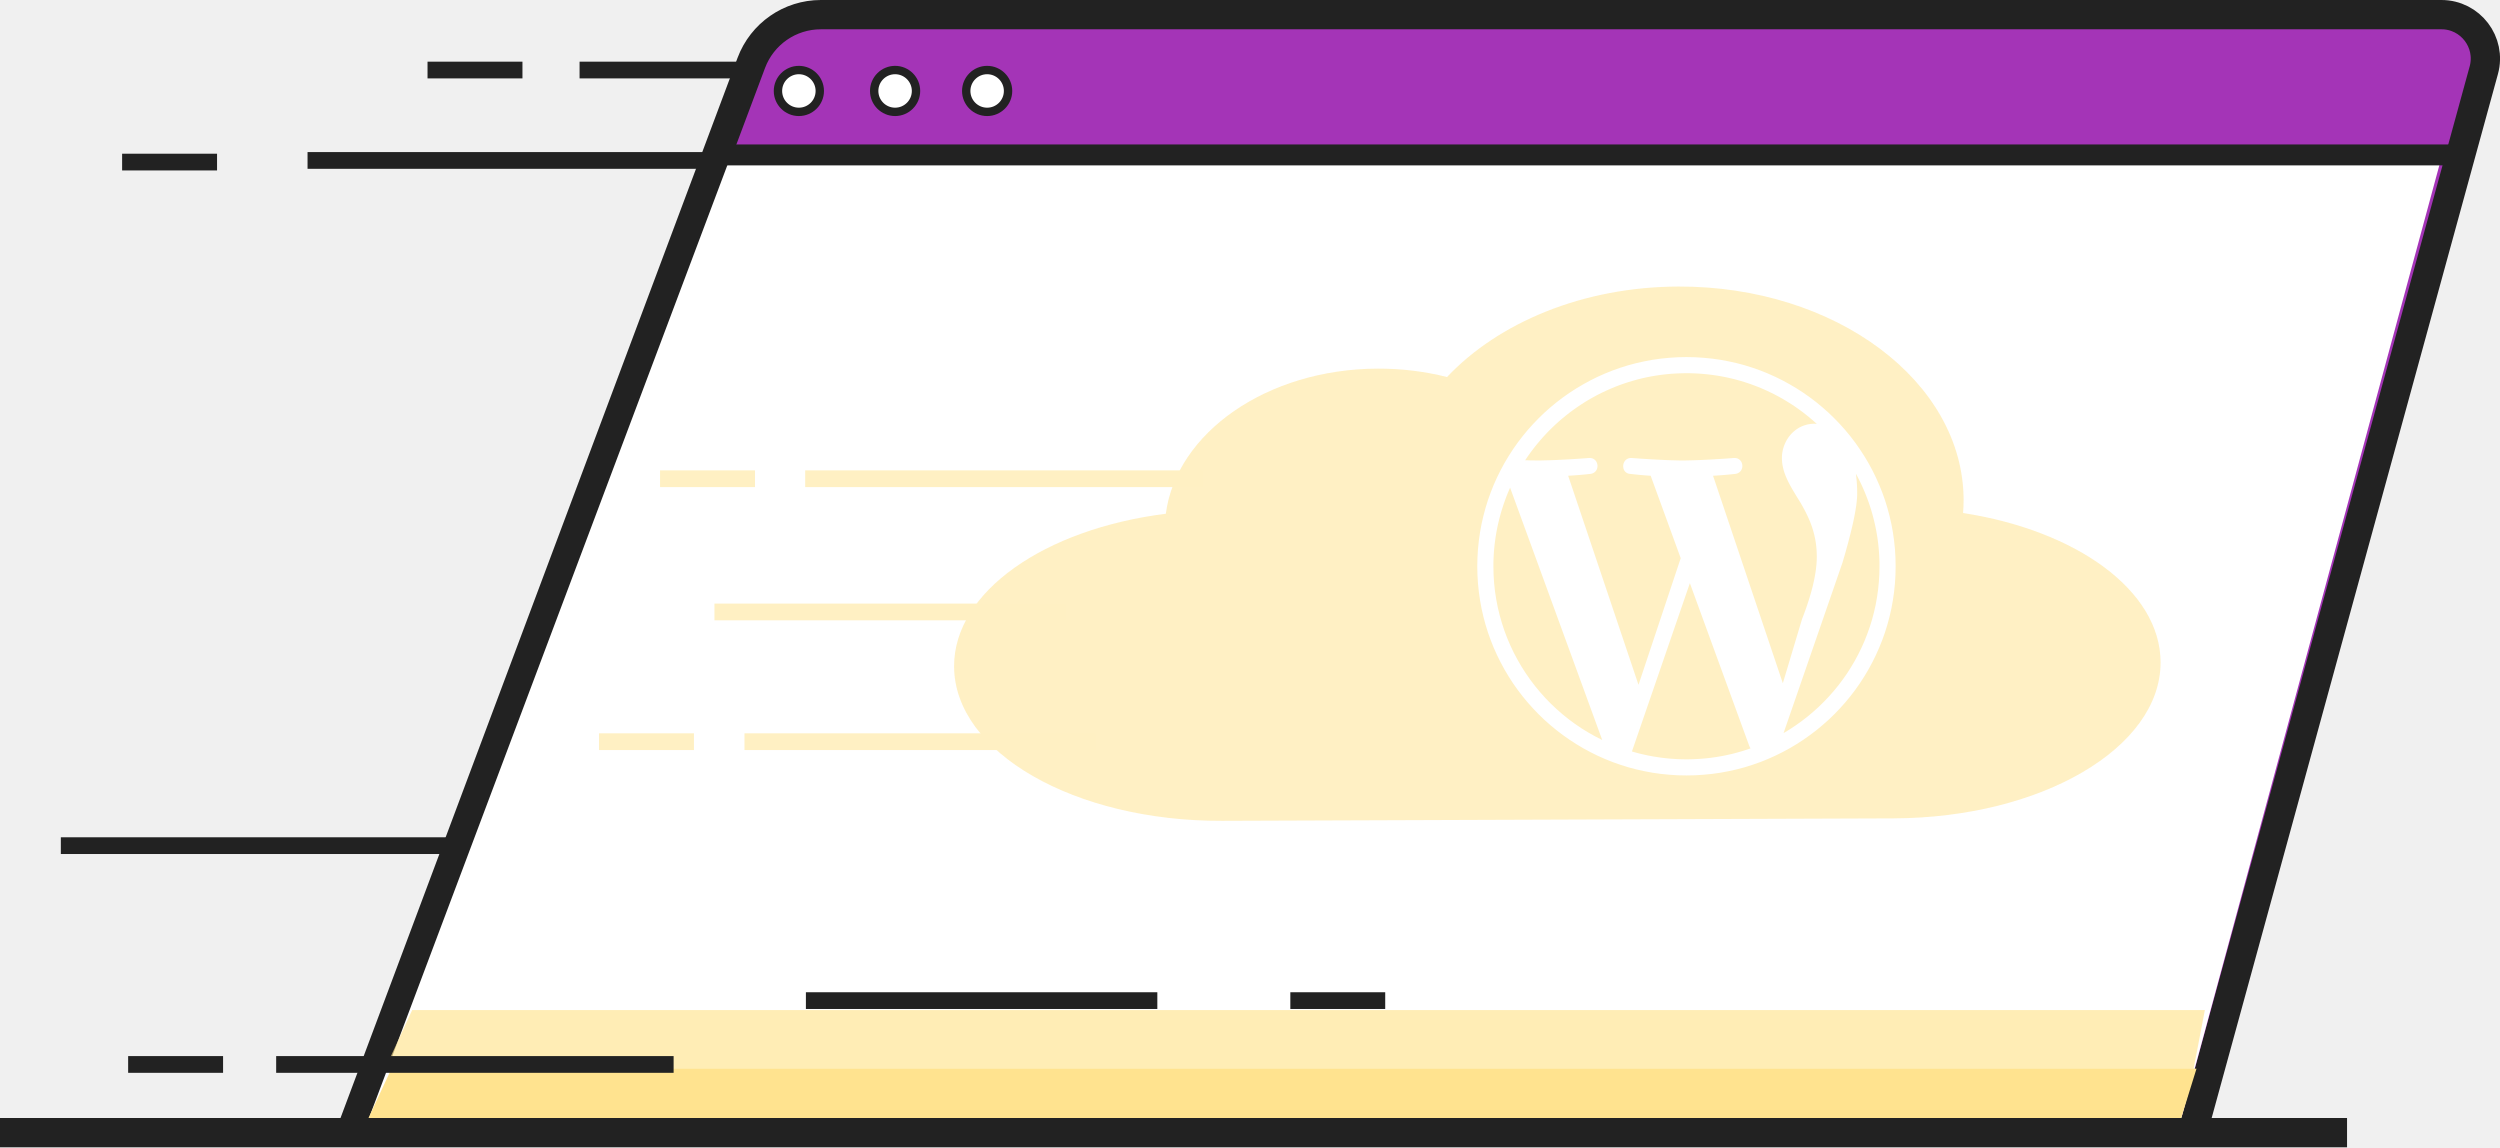
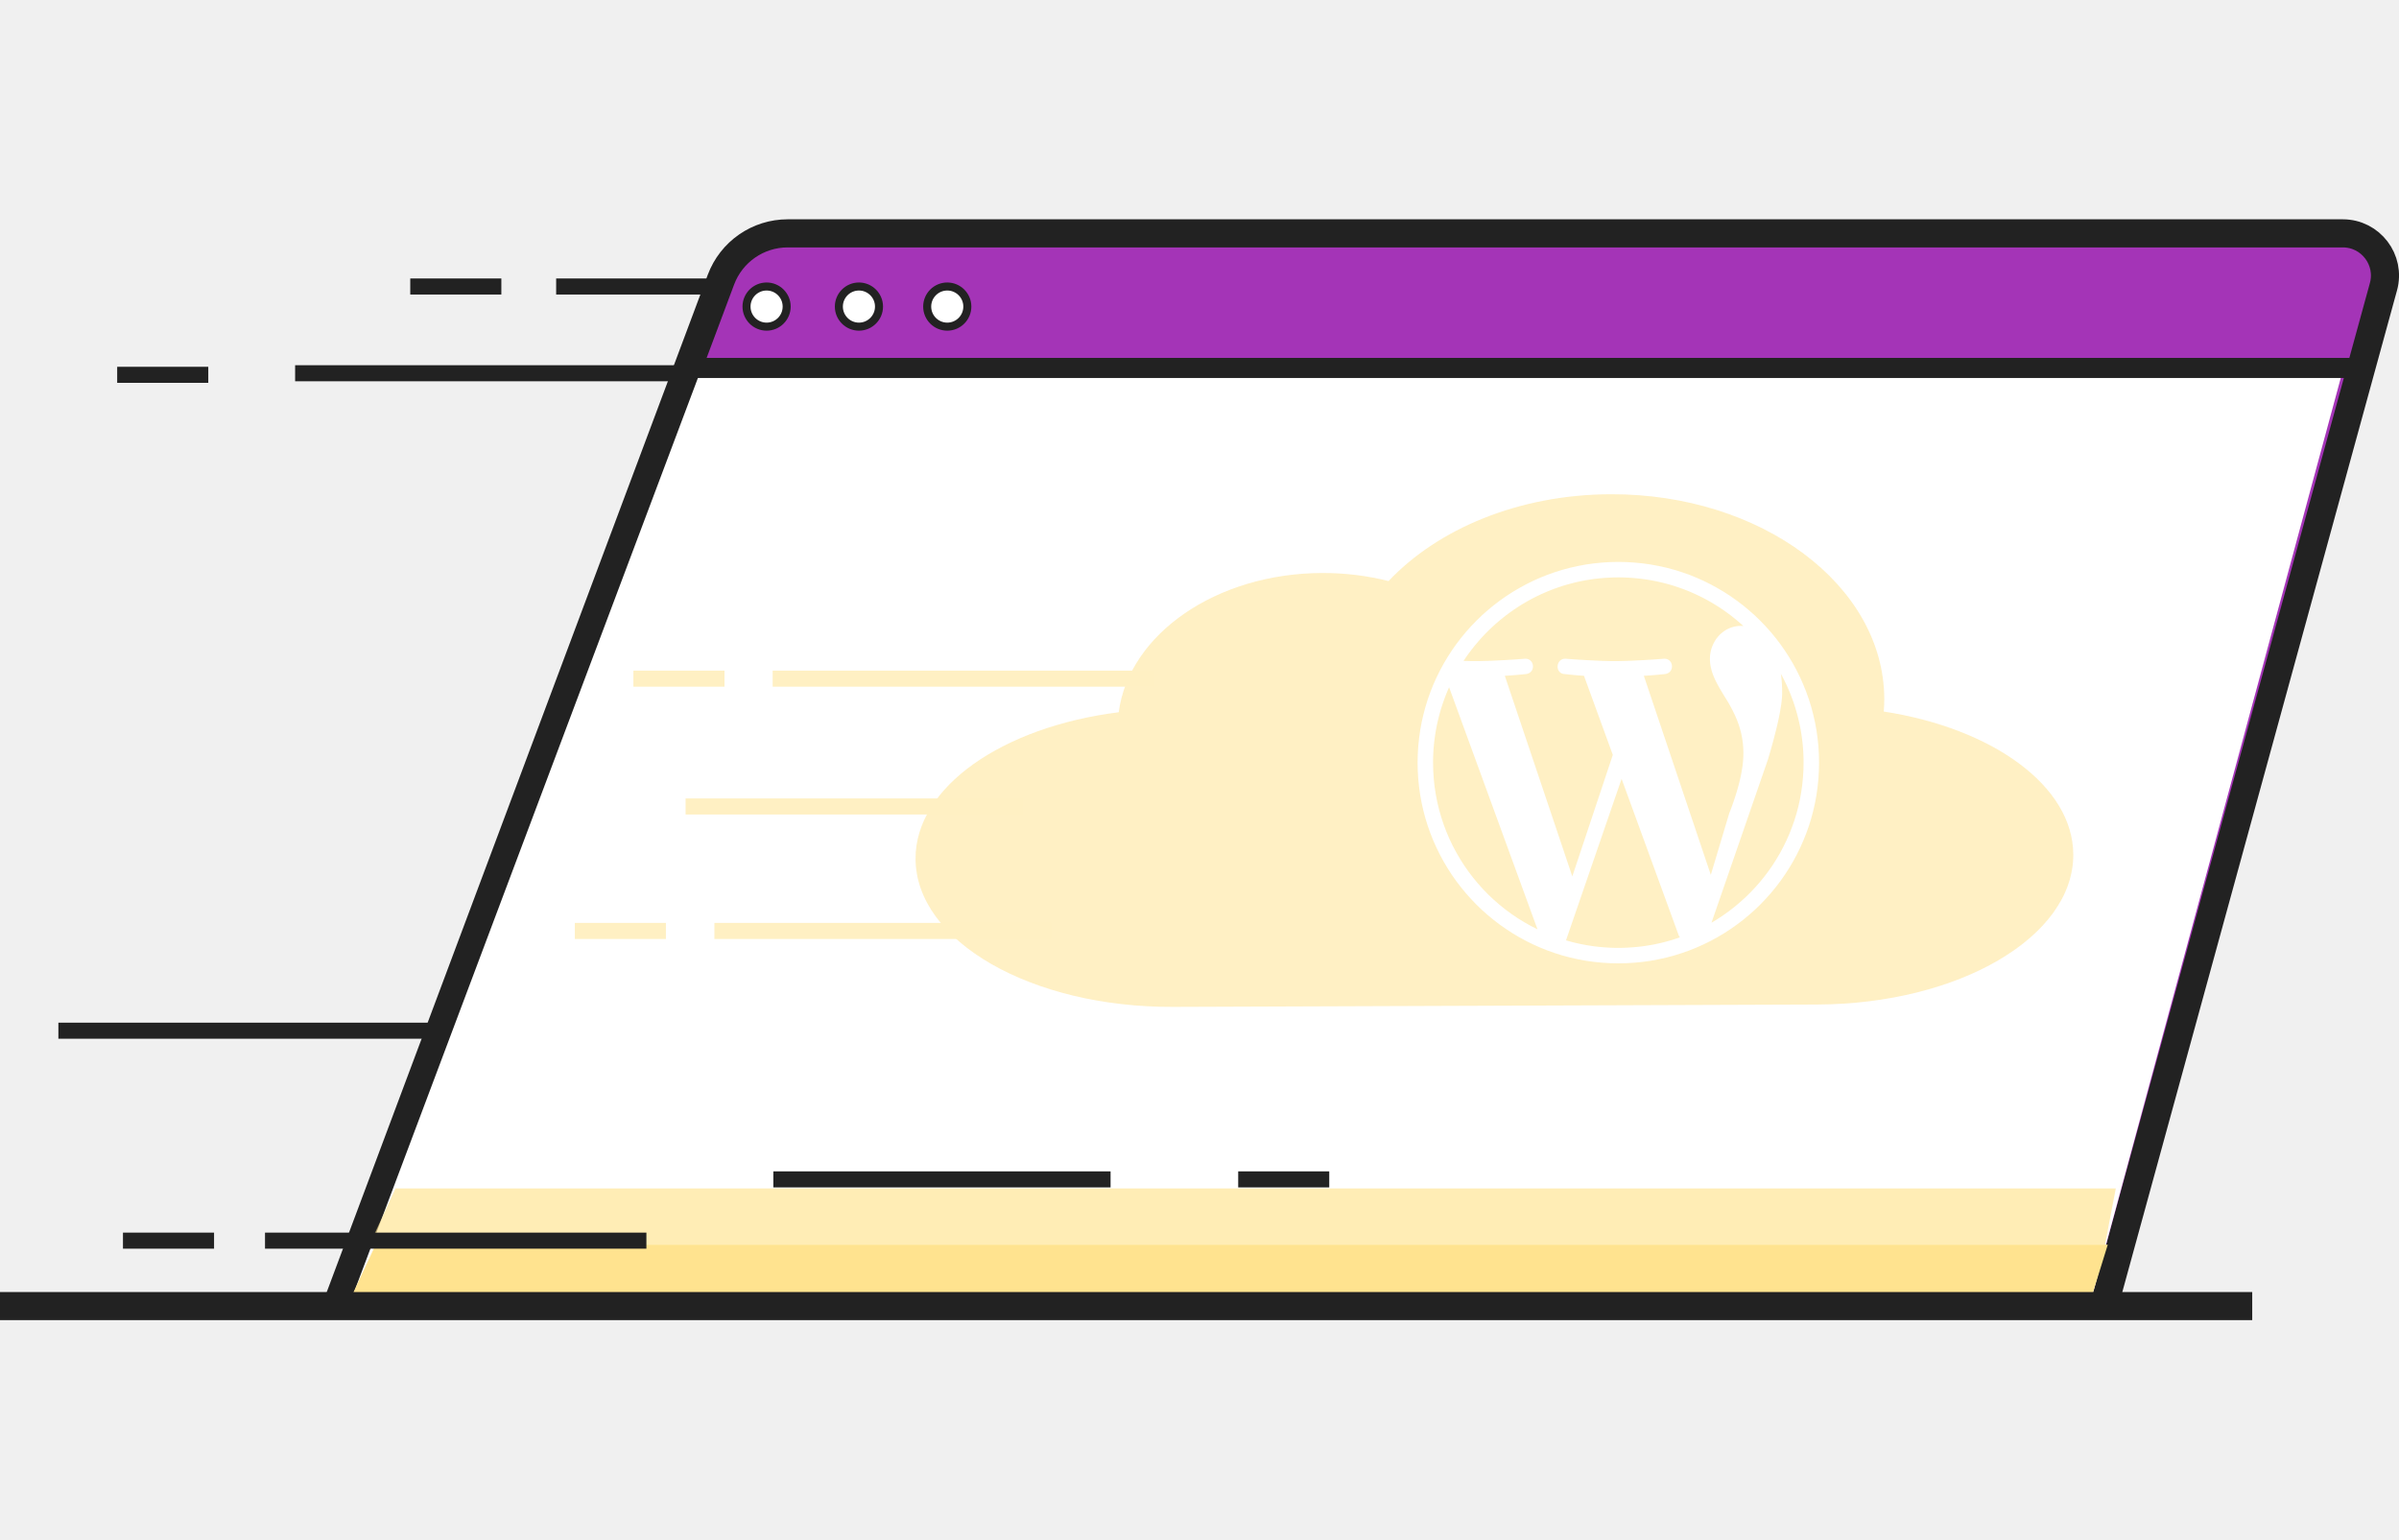
- <svg xmlns="http://www.w3.org/2000/svg" xmlns:xlink="http://www.w3.org/1999/xlink" width="195.92" height="89.911" version="1.1" viewBox="0 0 597.56 274.23">
+ <svg xmlns="http://www.w3.org/2000/svg" xmlns:xlink="http://www.w3.org/1999/xlink" width="295.92" height="189.911" version="1.1" viewBox="0 0 597.56 274.23">
  <defs>
    <path id="boPCLV814" d="m592.96 207.31c6.93 0 11.96 6.6 10.13 13.28-9.27 33.81-32.45 118.34-69.54 253.59h-440.2c51-136.18 82.88-221.3 95.63-255.34 2.6-6.94 9.22-11.53 16.63-11.53z" />
    <path id="d6LvSObUzx" d="m184.18 240.84h408.95l-62.66 231.4-434.05 1.94z" />
    <path id="b735RRvvy" d="m102.97 459.24h431.45l-4.37 14.07h-433.63z" />
    <path id="dsZHuuyHO" d="m570.4 474.54h-561" />
    <path id="a198vTIs56" d="m595.52 240.84h-417" />
    <path id="b55t0qiiv" d="m205.35 225.55c0 2.76-2.24 5-5 5s-5-2.24-5-5c0-2.75 2.24-5 5-5s5 2.25 5 5z" />
    <path id="f1ijglEBmn" d="m228.35 225.55c0 2.76-2.24 5-5 5s-5-2.24-5-5c0-2.75 2.24-5 5-5s5 2.25 5 5z" />
    <path id="a1aXTfZCjk" d="m250.35 225.55c0 2.76-2.24 5-5 5s-5-2.24-5-5c0-2.75 2.24-5 5-5s5 2.25 5 5z" />
    <path id="a1ZqWDHCdG" d="m185.74 220.55h-37.81" />
    <path id="a4DksVlJKg" d="m134.28 220.55h-22.69" />
    <path id="j3lgmRANnn" d="m177.91 242.16h-95" />
    <path id="a5bhzuAGJ9" d="m410.55 272.3c37.56-0.14 68.09 22.67 68.2 50.95 0 1.07-0.04 2.13-0.13 3.18 27.14 4.2 47.14 18.53 47.21 35.64 0.07 20.5-28.51 37.22-63.83 37.35-16.05 0.06-144.41 0.53-160.45 0.59-35.33 0.13-64.03-16.39-64.1-36.89-0.07-17.87 21.64-32.87 50.61-36.51 2.53-19.39 24.2-34.59 50.62-34.69 5.81-0.02 11.38 0.69 16.59 2.01 12.3-13.02 32.46-21.55 55.28-21.63z" />
    <path id="al2N1p7V9" d="m61.28 242.55h-22.69" />
    <path id="d8T7VgoJ3" d="m62.72 458.24h-22.69" />
    <path id="c6GxkUn7P1" d="m286.03 442.98h-84" />
    <path id="ewUl6MtuJ" d="m107.92 445.24h428.5l-2.71 14.07h-432.29z" />
    <path id="fzP3V14kg" d="m170.41 458.24h-95" />
    <path id="d2bDSj19Sh" d="m340.5 442.98h-22.68" />
    <path id="b1h51ytktM" d="m118.94 405.94h-95" />
    <path id="c1J08IEvZP" d="m416.6 289.33 2.02 0.2 1.99 0.28 1.97 0.37 1.94 0.43 1.91 0.51 1.88 0.59 1.84 0.65 1.82 0.73 1.77 0.79 1.74 0.86 1.7 0.93 1.66 0.98 1.62 1.05 1.57 1.11 1.53 1.16 1.48 1.23 1.44 1.27 1.38 1.34 1.33 1.38 1.28 1.43 1.22 1.48 1.17 1.53 1.1 1.58 1.05 1.61 0.99 1.66 0.92 1.7 0.86 1.74 0.79 1.78 0.73 1.81 0.66 1.85 0.58 1.88 0.51 1.91 0.44 1.93 0.36 1.97 0.28 1.99 0.21 2.02 0.12 2.04 0.04 2.06-0.04 2.06-0.12 2.04-0.21 2.02-0.28 1.99-0.36 1.97-0.44 1.94-0.51 1.91-0.58 1.87-0.66 1.85-0.73 1.81-0.79 1.78-0.86 1.74-0.92 1.7-0.99 1.66-1.05 1.62-1.1 1.57-1.17 1.53-1.22 1.48-1.28 1.43-1.33 1.39-1.38 1.33-1.44 1.27-1.48 1.23-1.53 1.16-1.57 1.11-1.62 1.05-1.66 0.99-1.7 0.92-1.74 0.86-1.77 0.79-1.82 0.73-1.84 0.65-1.88 0.59-1.91 0.51-1.94 0.43-1.97 0.37-1.99 0.28-2.02 0.2-2.03 0.13-2.07 0.04-2.06-0.04-2.04-0.13-2.01-0.2-2-0.28-1.96-0.37-1.94-0.43-1.91-0.51-1.88-0.59-1.85-0.65-1.81-0.73-1.78-0.79-1.73-0.86-1.7-0.92-1.66-0.99-1.62-1.05-1.58-1.11-1.52-1.16-1.49-1.23-1.43-1.27-1.38-1.33-1.33-1.39-1.28-1.43-1.22-1.48-1.17-1.53-1.11-1.57-1.04-1.62-0.99-1.66-0.92-1.7-0.86-1.74-0.8-1.78-0.72-1.81-0.66-1.85-0.58-1.87-0.51-1.91-0.44-1.94-0.36-1.97-0.28-1.99-0.21-2.02-0.12-2.04-0.05-2.06 0.05-2.06 0.12-2.04 0.21-2.02 0.28-1.99 0.36-1.97 0.44-1.93 0.51-1.91 0.58-1.88 0.66-1.85 0.72-1.81 0.8-1.78 0.86-1.74 0.92-1.7 0.99-1.66 1.04-1.61 1.11-1.58 1.17-1.53 1.22-1.48 1.28-1.43 1.33-1.38 1.38-1.34 1.43-1.27 1.49-1.23 1.52-1.16 1.58-1.11 1.62-1.05 1.66-0.98 1.7-0.93 1.73-0.86 1.78-0.79 1.81-0.73 1.85-0.65 1.88-0.59 1.91-0.51 1.94-0.43 1.96-0.37 2-0.28 2.01-0.2 2.04-0.13 2.06-0.04 2.07 0.04zm-16.57 94.26 0.57 0.16 0.57 0.15 0.57 0.14 1.16 0.26 0.58 0.12 1.18 0.22 1.77 0.27 1.2 0.14 0.6 0.06 0.61 0.05 0.6 0.04 0.61 0.04 0.61 0.03 0.61 0.02 0.62 0.01 0.61 0.01 0.74-0.01 0.72-0.02 0.73-0.03 0.72-0.04 0.72-0.05 0.72-0.06 0.71-0.07 0.71-0.08 0.71-0.1 0.7-0.1 1.4-0.24 0.69-0.14 1.38-0.3 0.68-0.17 0.67-0.18 0.68-0.19 0.67-0.19 0.66-0.21 1.32-0.44-0.04-0.06-0.01-0.02-0.02-0.03-0.01-0.03-0.02-0.02-0.02-0.03-0.01-0.03-0.02-0.03-0.01-0.03-0.02-0.02-0.01-0.03-0.02-0.03-0.01-0.03-0.02-0.03-0.02-0.06-0.02-0.03-0.02-0.06-0.02-0.03-0.01-0.03-14.18-38.86-13.85 40.23zm-30.23-61.93-0.26 0.65-0.25 0.66-0.24 0.66-0.23 0.66-0.22 0.67-0.22 0.68-0.2 0.67-0.19 0.69-0.18 0.68-0.17 0.69-0.17 0.7-0.15 0.69-0.14 0.71-0.13 0.7-0.12 0.71-0.1 0.71-0.1 0.72-0.09 0.72-0.07 0.72-0.07 0.73-0.05 0.73-0.04 0.73-0.03 0.74-0.02 0.74v0.74l0.04 2.02 0.13 2 0.21 1.97 0.3 1.95 0.37 1.91 0.46 1.9 0.53 1.85 0.6 1.83 0.68 1.79 0.75 1.76 0.82 1.72 0.89 1.67 0.95 1.64 1.02 1.59 1.08 1.55 1.14 1.5 1.2 1.45 1.25 1.4 1.31 1.35 1.37 1.29 1.42 1.24 1.46 1.18 1.52 1.12 1.56 1.06 1.61 0.99 1.65 0.93 1.69 0.87-22.02-60.31-0.28 0.64zm83.24-4.31 0.02 0.16 0.06 0.51 0.01 0.17 0.04 0.34 0.01 0.17 0.02 0.17 0.01 0.18 0.01 0.17 0.02 0.18 0.01 0.17 0.02 0.36v0.18l0.03 0.54v0.37l0.01 0.19v0.91l-0.02 0.38-0.02 0.4-0.04 0.41-0.04 0.44-0.05 0.45-0.06 0.48-0.08 0.49-0.08 0.51-0.09 0.54-0.1 0.55-0.11 0.57-0.12 0.6-0.13 0.61-0.14 0.63-0.15 0.65-0.16 0.67-0.17 0.69-0.18 0.71-0.19 0.73-0.19 0.75-0.21 0.77-0.22 0.79-0.22 0.81-0.24 0.83-0.25 0.85-0.25 0.86-14.09 40.75 1.5-0.91 1.47-0.98 1.42-1.02 1.39-1.08 1.34-1.13 1.3-1.17 1.25-1.23 1.21-1.27 1.16-1.32 1.11-1.36 1.05-1.4 1.01-1.44 0.94-1.49 0.9-1.52 0.83-1.55 0.78-1.6 0.72-1.62 0.65-1.66 0.6-1.69 0.53-1.71 0.46-1.75 0.4-1.77 0.32-1.8 0.26-1.82 0.18-1.84 0.12-1.87 0.03-1.88v-0.89l-0.03-0.88-0.04-0.89-0.06-0.87-0.07-0.87-0.09-0.87-0.11-0.86-0.12-0.86-0.14-0.86-0.15-0.84-0.17-0.84-0.19-0.84-0.2-0.83-0.21-0.82-0.23-0.82-0.24-0.82-0.26-0.8-0.27-0.8-0.29-0.79-0.3-0.79-0.31-0.78-0.33-0.77-0.34-0.77-0.35-0.75-0.37-0.75-0.38-0.75-0.4-0.73 0.03 0.16zm-42.94-24.27-1.19 0.07-1.18 0.11-1.17 0.13-1.16 0.17-1.16 0.19-1.14 0.22-1.14 0.25-1.12 0.28-1.11 0.31-1.1 0.33-1.09 0.36-1.08 0.38-1.06 0.41-1.05 0.44-1.04 0.46-1.02 0.48-1.02 0.51-0.99 0.54-0.98 0.55-0.97 0.58-0.95 0.61-0.93 0.62-0.92 0.65-0.91 0.67-0.88 0.69-0.87 0.71-0.85 0.73-0.83 0.75-0.81 0.77-0.8 0.79-0.77 0.81-0.76 0.83-0.73 0.85-0.72 0.86-0.69 0.88-0.68 0.9-0.65 0.91-0.63 0.94h0.24l0.08 0.01h0.32l0.08 0.01h0.31l0.08 0.01h0.46l0.07 0.01h0.58l0.07 0.01h1.42l0.38-0.01 0.39-0.01 0.8-0.02 0.82-0.02 0.41-0.02 0.42-0.01 0.82-0.04 0.42-0.02 0.41-0.02 1.2-0.06 0.39-0.02 0.38-0.02 0.38-0.03 0.72-0.04 0.35-0.02 0.33-0.02 0.32-0.02 0.31-0.02 0.29-0.02 0.27-0.02 0.26-0.02 0.25-0.02 0.22-0.01 0.2-0.02 0.19-0.01 0.16-0.01 0.14-0.02h0.11l0.1-0.01 0.06-0.01h0.24l0.17 0.01 0.17 0.02 0.16 0.03 0.14 0.05 0.15 0.06 0.13 0.07 0.12 0.07 0.11 0.09 0.11 0.1 0.1 0.1 0.09 0.11 0.08 0.11 0.07 0.12 0.06 0.13 0.05 0.13 0.08 0.26 0.04 0.28 0.01 0.14-0.02 0.28-0.02 0.14-0.03 0.14-0.04 0.13-0.05 0.13-0.06 0.13-0.07 0.12-0.08 0.12-0.09 0.11-0.1 0.1-0.11 0.1-0.12 0.09-0.13 0.08-0.14 0.07-0.15 0.07-0.16 0.05-0.17 0.04-0.19 0.03h-0.07l-0.04 0.01h-0.05l-0.05 0.01-0.14 0.02h-0.08l-0.18 0.02-0.1 0.01-0.11 0.01-0.11 0.02-0.13 0.01-0.12 0.01-0.13 0.01-0.14 0.02-0.15 0.01-0.14 0.01-0.16 0.02-0.16 0.01-0.16 0.02-0.17 0.01-0.17 0.02-0.17 0.01-0.18 0.01-0.19 0.02-0.18 0.01-0.19 0.02-0.19 0.01-0.2 0.02-0.4 0.02-0.2 0.02-0.2 0.01-0.21 0.01-0.2 0.01-0.21 0.02 16.81 49.97 10.09-30.27-7.18-19.7-0.19-0.02-0.18-0.01-0.19-0.01-0.18-0.01-0.18-0.02-0.36-0.02-0.18-0.02-0.18-0.01-0.17-0.02-0.17-0.01-0.16-0.02-0.17-0.01-0.16-0.01-0.16-0.02-0.15-0.01-0.15-0.02-0.15-0.01-0.14-0.02-0.14-0.01-0.13-0.01-0.13-0.02-0.24-0.02-0.11-0.01-0.11-0.02-0.1-0.01-0.18-0.02-0.08-0.01h-0.07l-0.07-0.01-0.12-0.02h-0.04l-0.04-0.01h-0.07l-0.18-0.02-0.17-0.03-0.16-0.04-0.15-0.06-0.14-0.06-0.13-0.08-0.12-0.08-0.11-0.1-0.1-0.1-0.09-0.11-0.08-0.11-0.07-0.13-0.06-0.12-0.05-0.13-0.04-0.14-0.03-0.14-0.04-0.28v-0.14l0.02-0.28 0.03-0.15 0.03-0.13 0.04-0.14 0.12-0.26 0.07-0.13 0.08-0.12 0.09-0.11 0.09-0.1 0.11-0.1 0.11-0.09 0.13-0.08 0.13-0.07 0.14-0.06 0.15-0.05 0.16-0.04 0.16-0.02 0.18-0.01h0.23l0.07 0.01 0.1 0.01h0.11l0.15 0.02 0.16 0.01 0.19 0.01 0.2 0.02 0.23 0.01 0.24 0.02 0.54 0.04 0.3 0.02 0.31 0.02 0.32 0.02 0.33 0.02 0.35 0.02 0.72 0.04 0.38 0.03 0.38 0.02 0.78 0.04 0.8 0.04 0.41 0.02 0.4 0.02 0.82 0.04 0.4 0.01 0.4 0.02 0.8 0.02 0.39 0.01 0.38 0.01 0.74 0.02h1.44l1.17-0.03 0.41-0.01 0.4-0.01 0.41-0.01 0.41-0.02 0.42-0.01 0.82-0.04 0.42-0.02 0.41-0.02 1.2-0.06 0.39-0.02 0.38-0.02 0.38-0.03 0.37-0.02 0.7-0.04 0.33-0.02 0.32-0.02 0.31-0.02 0.29-0.02 0.28-0.02 0.26-0.02 0.24-0.02 0.22-0.01 0.21-0.02 0.18-0.01 0.16-0.01 0.14-0.02h0.12l0.09-0.01 0.07-0.01h0.23l0.18 0.01 0.16 0.02 0.16 0.03 0.15 0.05 0.14 0.06 0.13 0.07 0.12 0.07 0.12 0.09 0.2 0.2 0.09 0.11 0.08 0.11 0.07 0.12 0.06 0.13 0.05 0.13 0.08 0.26 0.04 0.28v0.28l-0.01 0.14-0.02 0.14-0.03 0.14-0.1 0.26-0.06 0.13-0.07 0.12-0.08 0.12-0.09 0.11-0.1 0.1-0.11 0.1-0.12 0.09-0.13 0.08-0.14 0.07-0.15 0.07-0.16 0.05-0.17 0.04-0.18 0.03h-0.07l-0.04 0.01h-0.05l-0.12 0.02-0.07 0.01h-0.08l-0.18 0.02-0.1 0.01-0.11 0.01-0.12 0.02-0.24 0.02-0.13 0.01-0.14 0.02-0.14 0.01-0.15 0.01-0.16 0.02-0.15 0.01-0.17 0.02-0.16 0.01-0.18 0.02-0.17 0.01-0.18 0.01-0.18 0.02-0.19 0.01-0.19 0.02-0.19 0.01-0.2 0.02-0.19 0.01-0.2 0.01-0.2 0.02-0.21 0.01-0.2 0.01-0.21 0.01-0.21 0.02 16.68 49.59 4.6-15.37 0.18-0.45 0.17-0.44 0.32-0.88 0.16-0.43 0.15-0.43 0.14-0.42 0.15-0.43 0.13-0.41 0.14-0.42 0.13-0.41 0.36-1.2 0.22-0.78 0.1-0.39 0.2-0.76 0.09-0.38 0.16-0.74 0.08-0.36 0.07-0.36 0.07-0.35 0.06-0.36 0.06-0.34 0.06-0.35 0.05-0.34 0.05-0.33 0.04-0.34 0.03-0.33 0.04-0.32 0.03-0.32 0.02-0.32 0.04-0.62 0.01-0.31v-0.3l0.01-0.3-0.02-0.84-0.04-0.82-0.04-0.4-0.03-0.39-0.05-0.39-0.05-0.38-0.12-0.74-0.07-0.37-0.08-0.35-0.07-0.36-0.27-1.02-0.2-0.66-0.1-0.32-0.22-0.62-0.12-0.31-0.11-0.3-0.12-0.29-0.13-0.29-0.12-0.29-0.26-0.56-0.39-0.81-0.13-0.26-0.14-0.26-0.13-0.25-0.14-0.25-0.13-0.25-0.13-0.24-0.14-0.24-0.13-0.23-0.13-0.24-0.18-0.28-0.34-0.56-0.18-0.28-0.17-0.28-0.17-0.27-0.16-0.27-0.17-0.28-0.32-0.54-0.16-0.26-0.16-0.27-0.15-0.27-0.15-0.26-0.15-0.27-0.28-0.52-0.14-0.27-0.13-0.26-0.13-0.27-0.13-0.26-0.11-0.26-0.12-0.27-0.11-0.26-0.1-0.26-0.1-0.27-0.1-0.26-0.08-0.27-0.09-0.27-0.14-0.54-0.12-0.54-0.05-0.27-0.04-0.28-0.04-0.27-0.06-0.84v-0.29l0.01-0.32 0.01-0.31 0.03-0.32 0.04-0.31 0.12-0.62 0.07-0.3 0.09-0.3 0.1-0.3 0.1-0.29 0.12-0.28 0.13-0.29 0.13-0.27 0.15-0.28 0.15-0.26 0.34-0.52 0.38-0.48 0.2-0.23 0.21-0.23 0.22-0.21 0.23-0.21 0.23-0.19 0.24-0.19 0.25-0.18 0.26-0.17 0.26-0.16 0.28-0.15 0.27-0.13 0.29-0.13 0.29-0.11 0.3-0.1 0.3-0.09 0.31-0.08 0.32-0.06 0.32-0.05 0.33-0.04 0.33-0.02 0.34-0.01h0.03l0.02 0.01h0.19l0.01 0.01h0.12l0.03 0.01h0.08l0.04 0.01h0.07l-0.62-0.55-0.63-0.55-0.64-0.54-0.65-0.52-0.66-0.52-0.67-0.5-0.68-0.49-0.68-0.48-0.7-0.46-0.71-0.45-0.71-0.44-0.72-0.43-0.74-0.42-0.74-0.4-0.74-0.39-0.76-0.37-0.76-0.36-0.77-0.35-0.78-0.34-0.79-0.32-0.79-0.3-0.8-0.3-1.62-0.54-0.82-0.25-0.83-0.23-0.83-0.22-0.84-0.2-0.84-0.19-0.85-0.17-0.86-0.16-0.86-0.14-0.87-0.12-0.87-0.11-0.87-0.09-0.88-0.08-0.89-0.06-0.89-0.04-0.9-0.03-0.9-0.01-1.2 0.02z" />
    <path id="an11iKBy" d="m296.86 318.24h-95" />
    <path id="a4KuSOUd3X" d="m189.86 318.24h-22.69" />
    <path id="c7pd3nnOLp" d="m264.17 350.08h-84" />
    <path id="agcwSmpng" d="m271.35 381.09h-84" />
    <path id="b1cynh2Jy6" d="m175.27 381.09h-22.69" />
  </defs>
  <use transform="translate(-9.4,-203.81)" width="100%" height="100%" fill="#a434b7" xlink:href="#boPCLV814" />
  <use transform="translate(-9.4,-203.81)" width="100%" height="100%" fill-opacity="0" stroke="#222222" stroke-width="7" xlink:href="#boPCLV814" />
  <use transform="translate(-9.4,-203.81)" width="100%" height="100%" fill="#ffffff" xlink:href="#d6LvSObUzx" />
  <use transform="translate(-9.4,-203.81)" width="100%" height="100%" fill="#ffe38f" xlink:href="#b735RRvvy" />
  <use transform="translate(-9.4,-203.81)" width="100%" height="100%" fill-opacity="0" stroke="#222222" stroke-width="7" xlink:href="#dsZHuuyHO" />
  <use transform="translate(-9.4,-203.81)" width="100%" height="100%" fill-opacity="0" stroke="#222222" stroke-width="5" xlink:href="#a198vTIs56" />
  <use transform="translate(-9.4,-203.81)" width="100%" height="100%" fill="#ffffff" xlink:href="#b55t0qiiv" />
  <use transform="translate(-9.4,-203.81)" width="100%" height="100%" fill-opacity="0" stroke="#222222" stroke-width="2" xlink:href="#b55t0qiiv" />
  <use transform="translate(-9.4,-203.81)" width="100%" height="100%" fill="#ffffff" xlink:href="#f1ijglEBmn" />
  <use transform="translate(-9.4,-203.81)" width="100%" height="100%" fill-opacity="0" stroke="#222222" stroke-width="2" xlink:href="#f1ijglEBmn" />
  <use transform="translate(-9.4,-203.81)" width="100%" height="100%" fill="#ffffff" xlink:href="#a1aXTfZCjk" />
  <g fill-opacity="0" stroke="#222222">
    <use transform="translate(-9.4,-203.81)" width="100%" height="100%" stroke-width="2" xlink:href="#a1aXTfZCjk" />
    <g stroke-width="4">
      <use transform="translate(-9.4,-203.81)" width="100%" height="100%" xlink:href="#a1ZqWDHCdG" />
      <use transform="translate(-9.4,-203.81)" width="100%" height="100%" xlink:href="#a4DksVlJKg" />
      <use transform="translate(-9.4,-203.81)" width="100%" height="100%" xlink:href="#j3lgmRANnn" />
    </g>
  </g>
  <use transform="translate(-9.4,-203.81)" width="100%" height="100%" fill="#ffe38f" fill-opacity=".53" xlink:href="#a5bhzuAGJ9" />
  <g fill-opacity="0" stroke="#222222" stroke-width="4">
    <use transform="translate(-9.4,-203.81)" width="100%" height="100%" xlink:href="#al2N1p7V9" />
    <use transform="translate(-9.4,-203.81)" width="100%" height="100%" xlink:href="#d8T7VgoJ3" />
    <use transform="translate(-9.4,-203.81)" width="100%" height="100%" xlink:href="#c6GxkUn7P1" />
  </g>
  <use transform="translate(-9.4,-203.81)" width="100%" height="100%" fill="#ffe38f" fill-opacity=".66" xlink:href="#ewUl6MtuJ" />
  <g fill-opacity="0" stroke="#222222" stroke-width="4">
    <use transform="translate(-9.4,-203.81)" width="100%" height="100%" xlink:href="#fzP3V14kg" />
    <use transform="translate(-9.4,-203.81)" width="100%" height="100%" xlink:href="#d2bDSj19Sh" />
    <use transform="translate(-9.4,-203.81)" width="100%" height="100%" xlink:href="#b1h51ytktM" />
  </g>
  <use transform="translate(-9.4,-203.81)" width="100%" height="100%" fill="#ffffff" xlink:href="#c1J08IEvZP" />
  <g fill-opacity="0">
    <use transform="translate(-9.4,-203.81)" width="100%" height="100%" stroke-opacity="0" xlink:href="#c1J08IEvZP" />
    <g stroke="#fff0c3" stroke-width="4">
      <use transform="translate(-9.4,-203.81)" width="100%" height="100%" xlink:href="#an11iKBy" />
      <use transform="translate(-9.4,-203.81)" width="100%" height="100%" xlink:href="#a4KuSOUd3X" />
      <use transform="translate(-9.4,-203.81)" width="100%" height="100%" xlink:href="#c7pd3nnOLp" />
      <use transform="translate(-9.4,-203.81)" width="100%" height="100%" xlink:href="#agcwSmpng" />
      <use transform="translate(-9.4,-203.81)" width="100%" height="100%" xlink:href="#b1cynh2Jy6" />
    </g>
  </g>
</svg>
